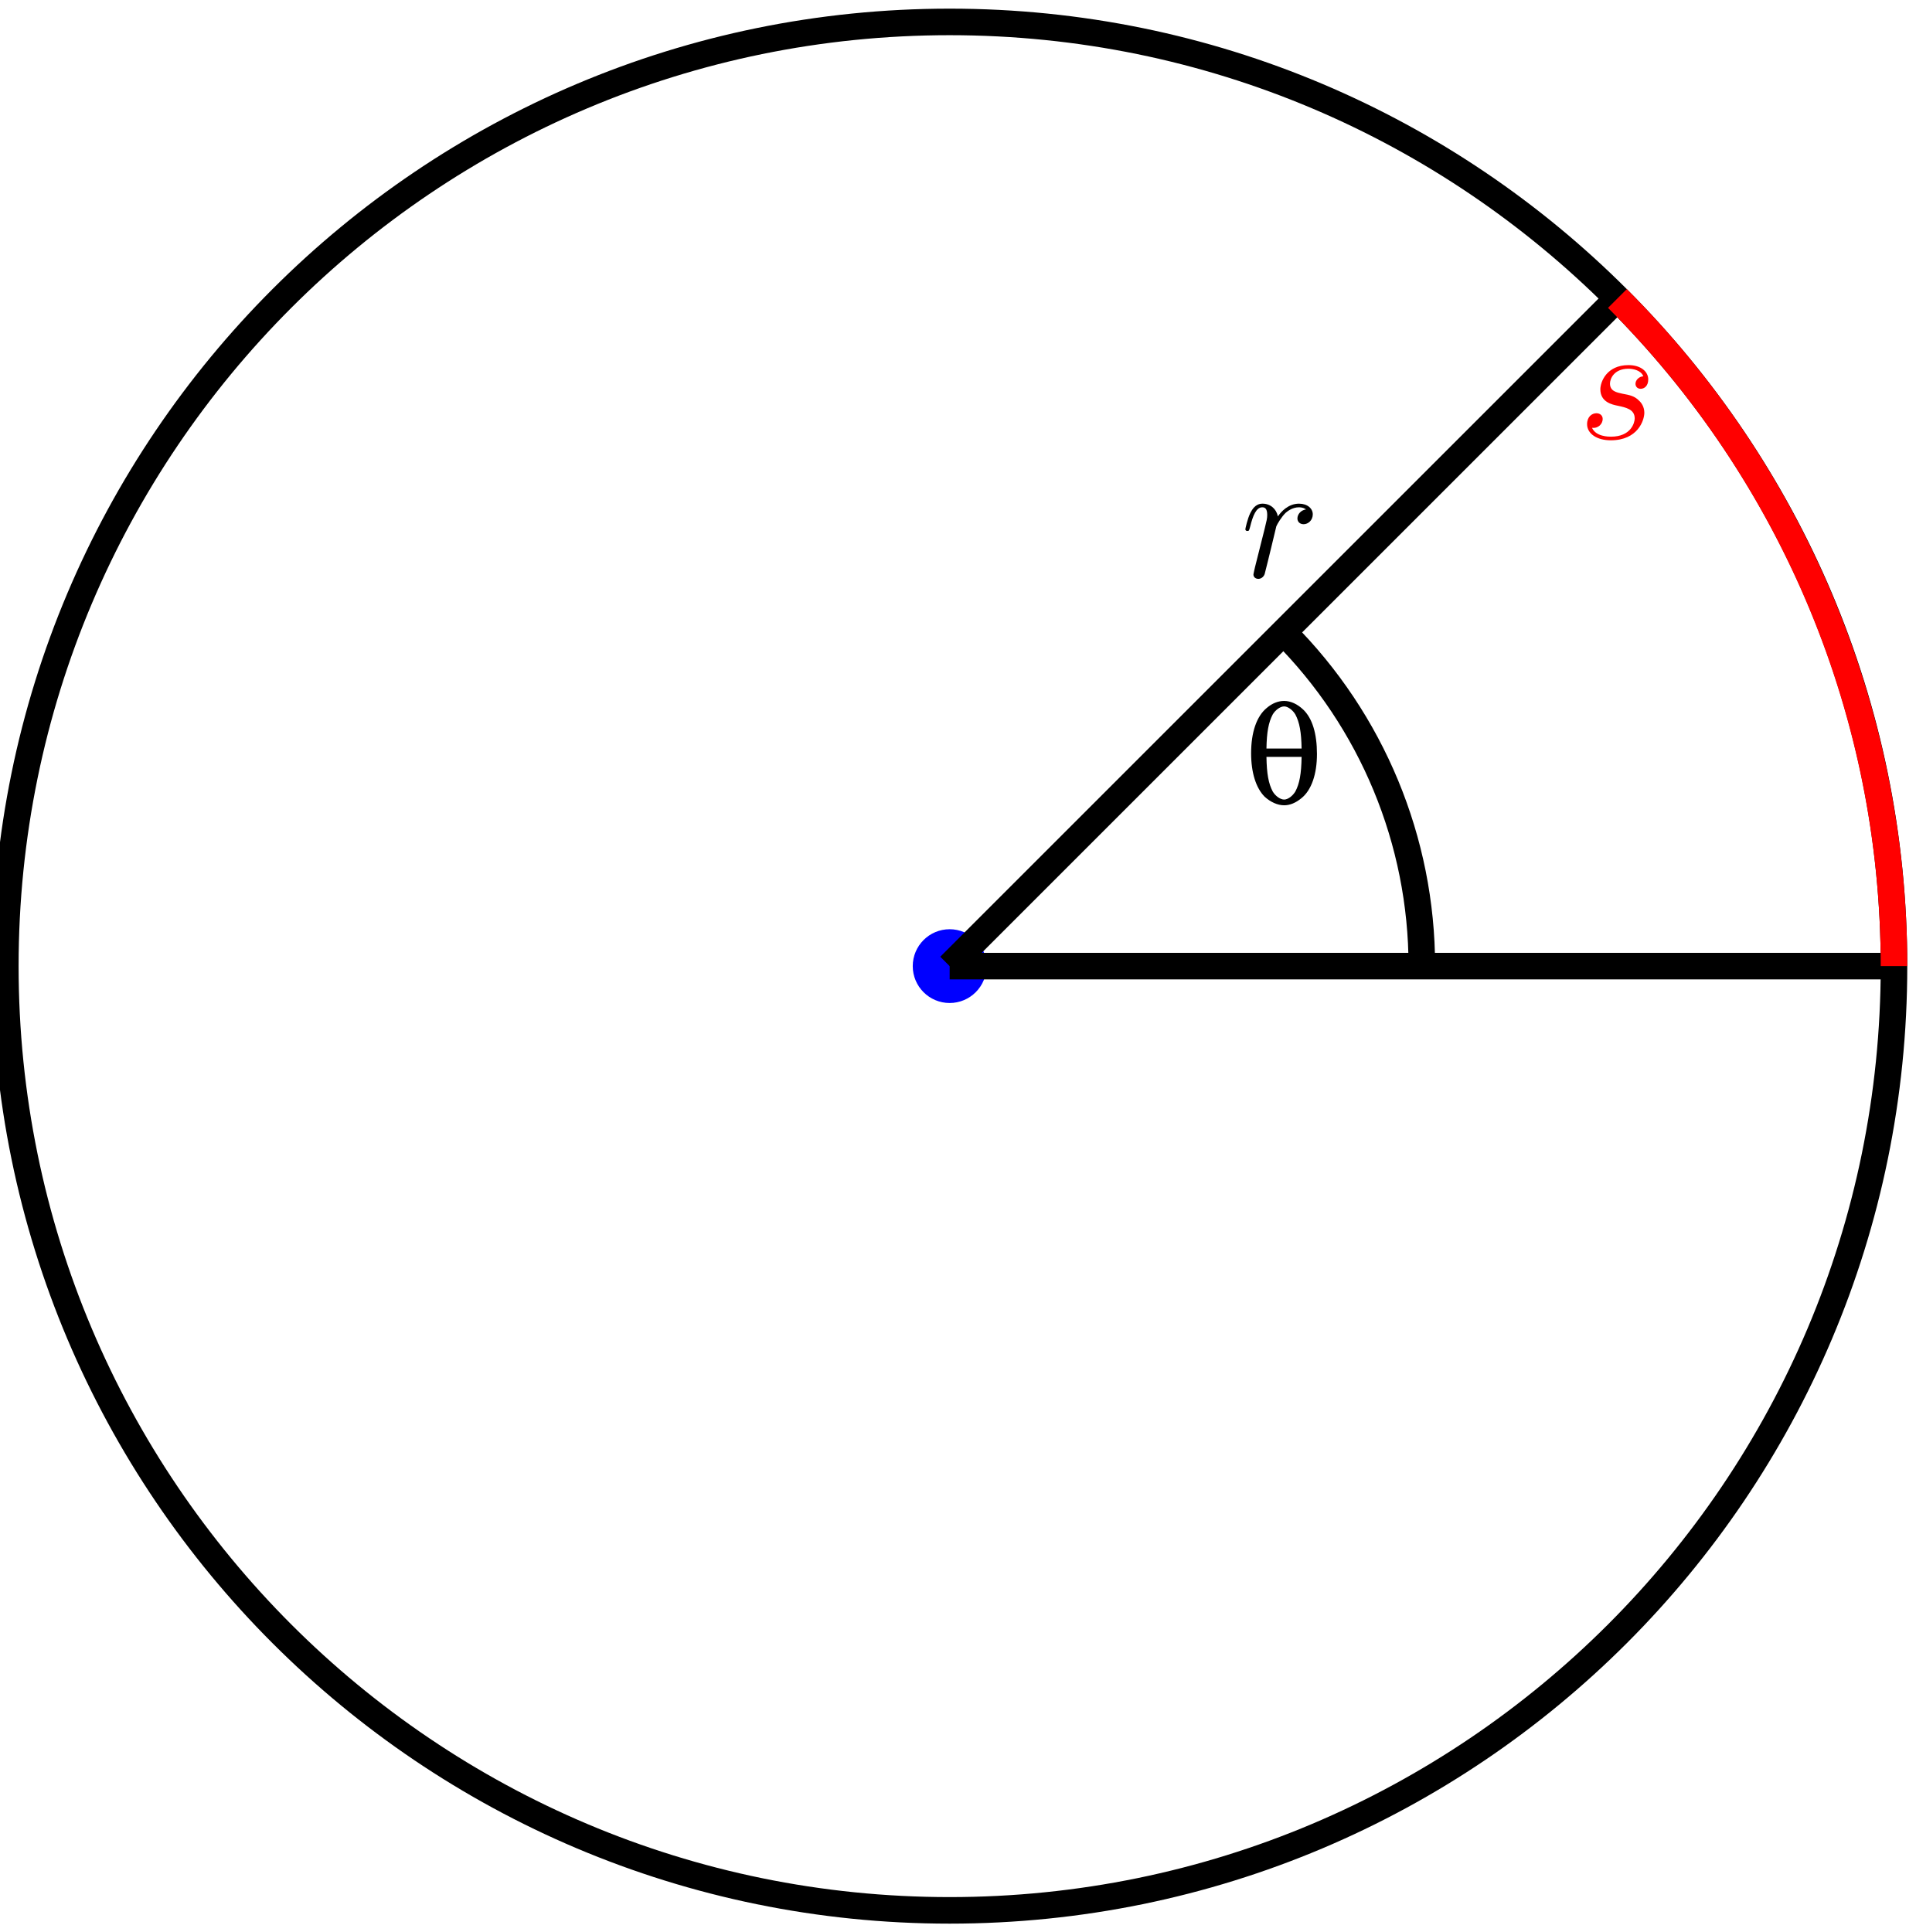
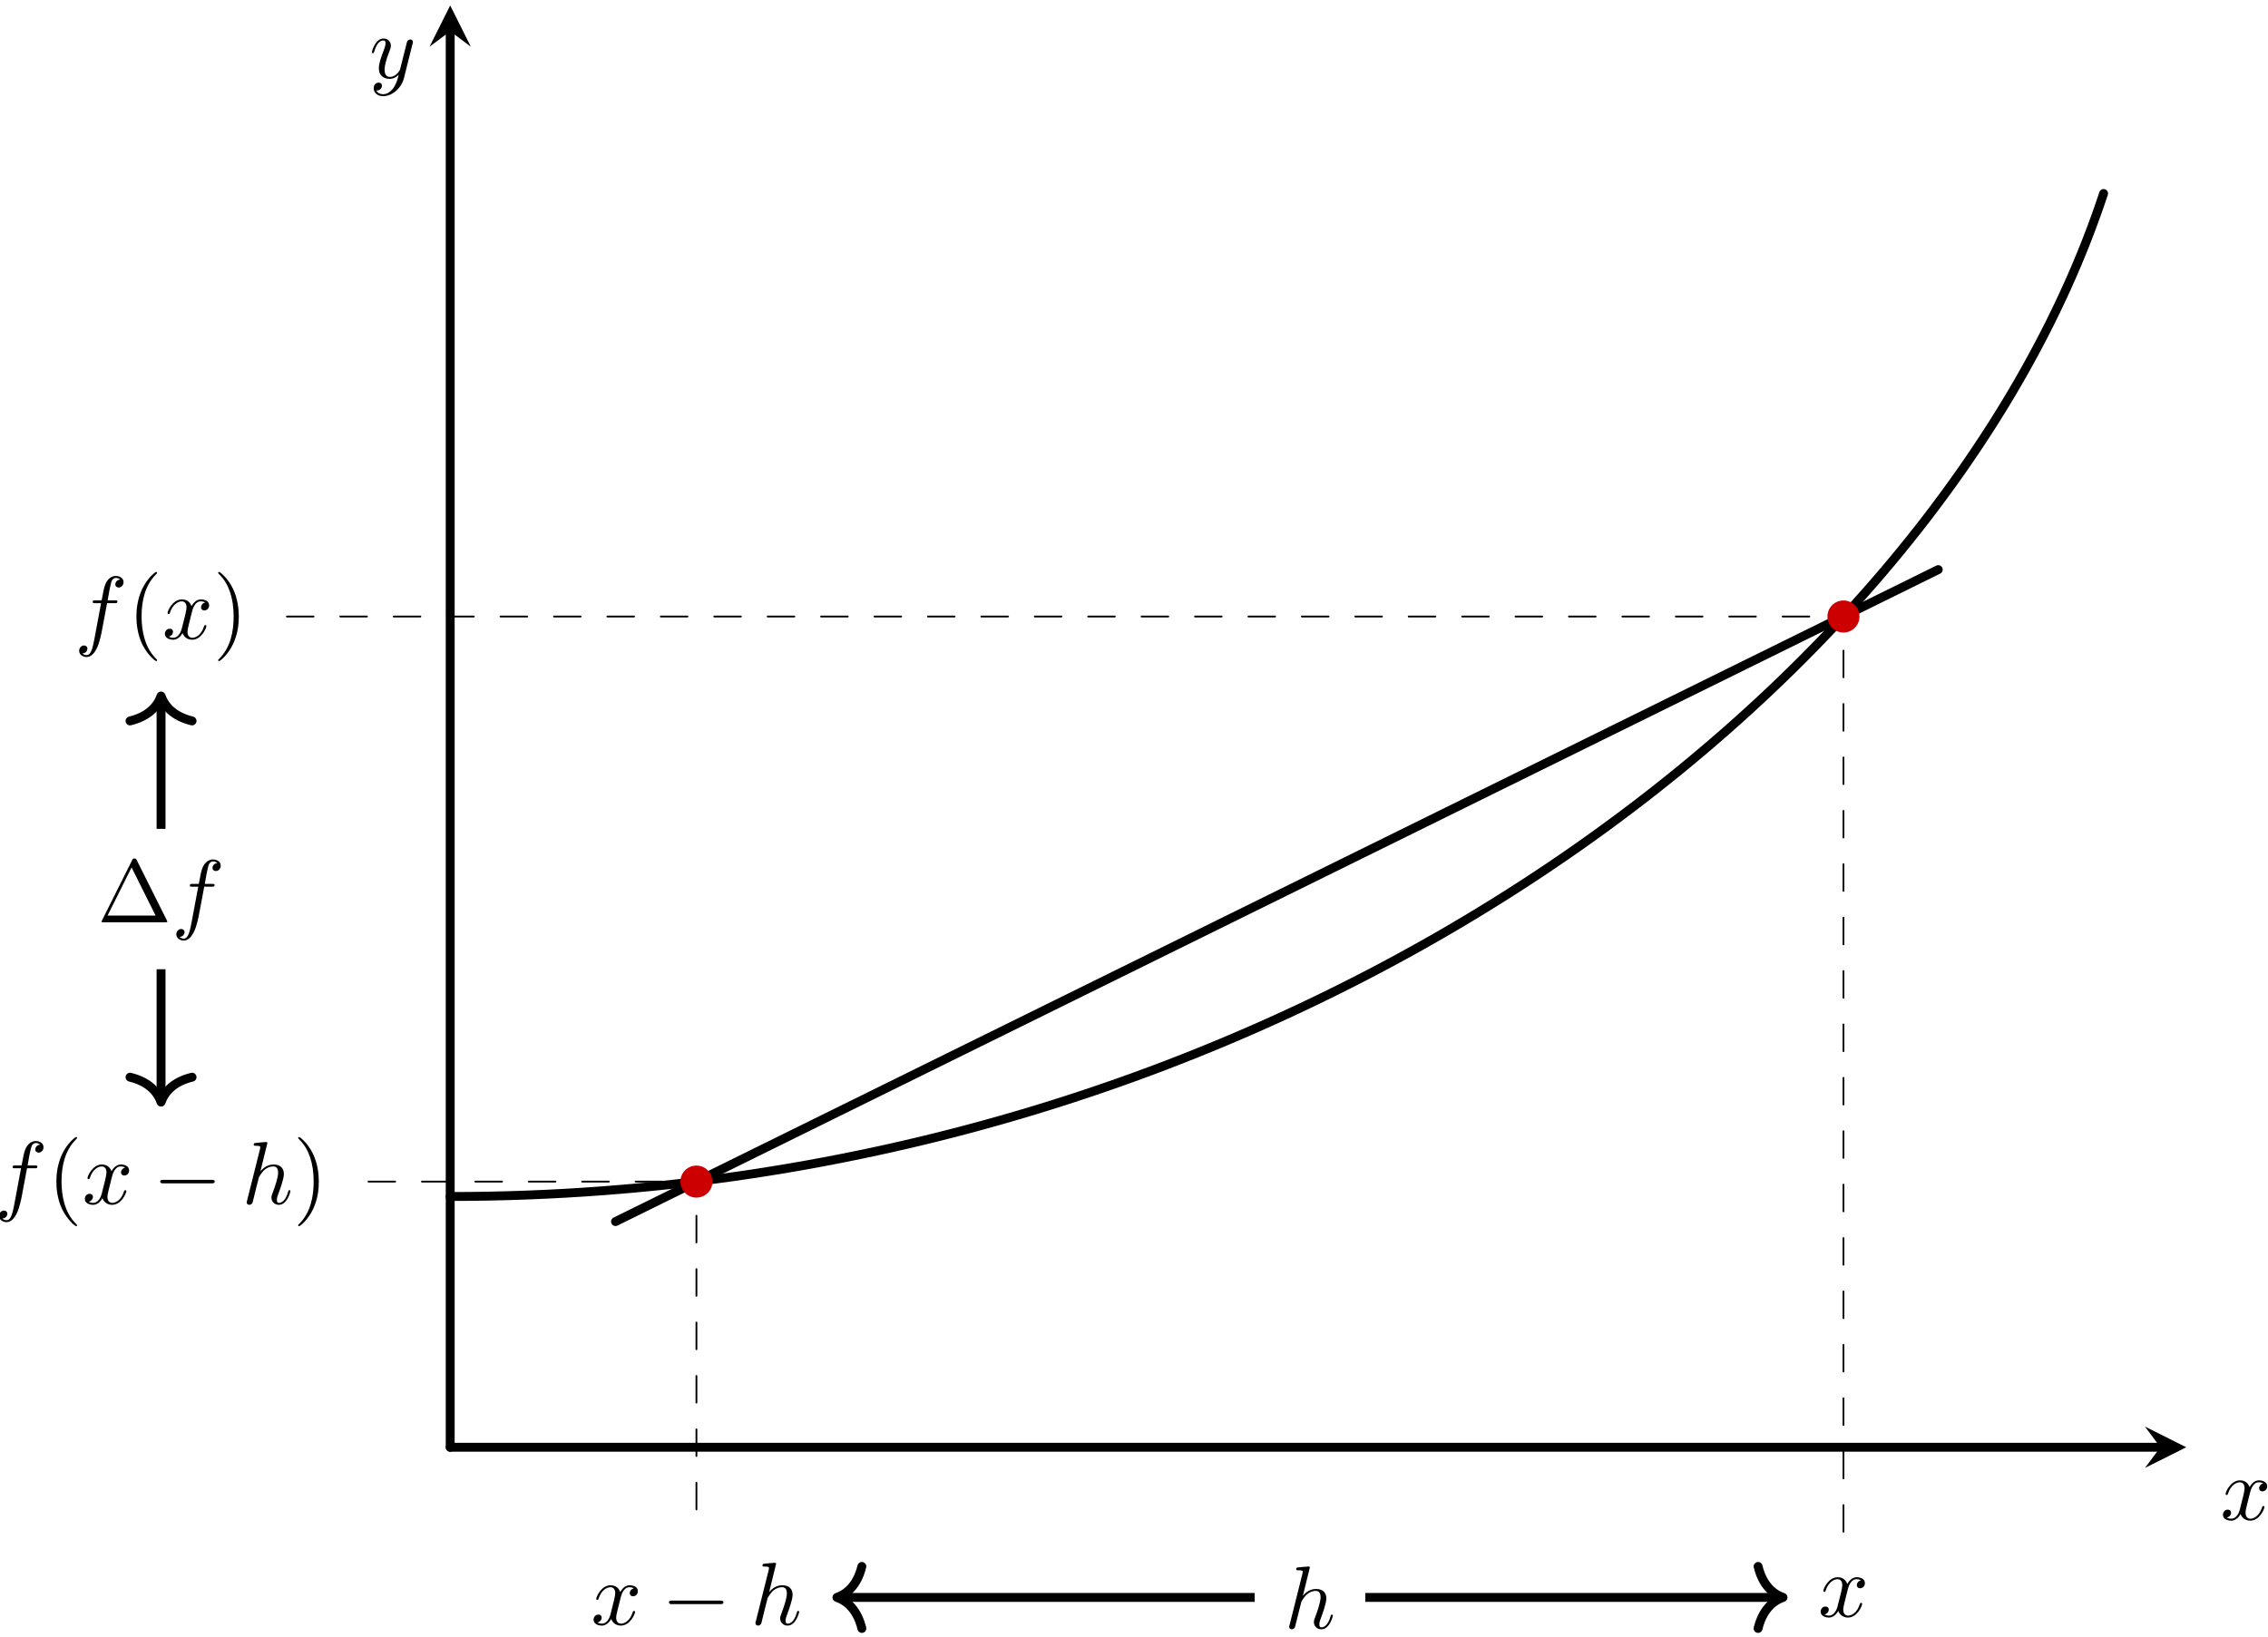
- <svg xmlns="http://www.w3.org/2000/svg" xmlns:xlink="http://www.w3.org/1999/xlink" width="115.008" height="116.002" viewBox="0 0 115.008 116.002">
+ <svg xmlns="http://www.w3.org/2000/svg" xmlns:xlink="http://www.w3.org/1999/xlink" width="253.8" height="183.196" viewBox="0 0 253.8 183.196">
  <defs>
    <g>
      <g id="glyph-0-0">
-         <path d="M 4.344 -3.766 C 4.344 -4.109 4.031 -4.406 3.516 -4.406 C 2.875 -4.406 2.438 -3.922 2.25 -3.641 C 2.156 -4.094 1.797 -4.406 1.328 -4.406 C 0.875 -4.406 0.688 -4.016 0.594 -3.844 C 0.422 -3.5 0.297 -2.906 0.297 -2.875 C 0.297 -2.766 0.406 -2.766 0.406 -2.766 C 0.516 -2.766 0.516 -2.781 0.578 -3 C 0.75 -3.703 0.953 -4.188 1.312 -4.188 C 1.469 -4.188 1.609 -4.109 1.609 -3.734 C 1.609 -3.516 1.578 -3.406 1.453 -2.891 L 0.875 -0.594 C 0.844 -0.438 0.781 -0.203 0.781 -0.156 C 0.781 0.016 0.922 0.109 1.078 0.109 C 1.203 0.109 1.375 0.031 1.453 -0.172 C 1.469 -0.203 1.797 -1.562 1.844 -1.75 L 2.156 -3.047 C 2.203 -3.172 2.484 -3.641 2.719 -3.859 C 2.797 -3.922 3.094 -4.188 3.516 -4.188 C 3.781 -4.188 3.938 -4.062 3.938 -4.062 C 3.641 -4.016 3.422 -3.781 3.422 -3.516 C 3.422 -3.359 3.531 -3.172 3.797 -3.172 C 4.062 -3.172 4.344 -3.406 4.344 -3.766 Z M 4.344 -3.766 " />
+         <path d="M 4.938 -1.422 C 4.938 -1.531 4.859 -1.531 4.828 -1.531 C 4.734 -1.531 4.719 -1.484 4.688 -1.422 C 4.359 -0.344 3.688 -0.109 3.375 -0.109 C 2.984 -0.109 2.828 -0.422 2.828 -0.766 C 2.828 -0.984 2.875 -1.203 2.984 -1.641 L 3.328 -3.016 C 3.391 -3.266 3.625 -4.188 4.312 -4.188 C 4.359 -4.188 4.609 -4.188 4.812 -4.062 C 4.531 -4 4.344 -3.766 4.344 -3.516 C 4.344 -3.359 4.453 -3.172 4.719 -3.172 C 4.938 -3.172 5.25 -3.344 5.25 -3.75 C 5.25 -4.266 4.672 -4.406 4.328 -4.406 C 3.75 -4.406 3.406 -3.875 3.281 -3.656 C 3.031 -4.312 2.5 -4.406 2.203 -4.406 C 1.172 -4.406 0.594 -3.125 0.594 -2.875 C 0.594 -2.766 0.719 -2.766 0.719 -2.766 C 0.797 -2.766 0.828 -2.797 0.844 -2.875 C 1.188 -3.938 1.844 -4.188 2.188 -4.188 C 2.375 -4.188 2.719 -4.094 2.719 -3.516 C 2.719 -3.203 2.547 -2.547 2.188 -1.141 C 2.031 -0.531 1.672 -0.109 1.234 -0.109 C 1.172 -0.109 0.953 -0.109 0.734 -0.234 C 0.984 -0.297 1.203 -0.5 1.203 -0.781 C 1.203 -1.047 0.984 -1.125 0.844 -1.125 C 0.531 -1.125 0.297 -0.875 0.297 -0.547 C 0.297 -0.094 0.781 0.109 1.219 0.109 C 1.891 0.109 2.25 -0.594 2.266 -0.641 C 2.391 -0.281 2.75 0.109 3.344 0.109 C 4.375 0.109 4.938 -1.172 4.938 -1.422 Z M 4.938 -1.422 " />
      </g>
      <g id="glyph-0-1">
-         <path d="M 3.953 -1.547 C 3.953 -1.906 3.766 -2.156 3.641 -2.266 C 3.375 -2.547 3.078 -2.609 2.641 -2.688 C 2.281 -2.766 1.891 -2.844 1.891 -3.297 C 1.891 -3.578 2.125 -4.188 3 -4.188 C 3.25 -4.188 3.75 -4.109 3.891 -3.734 C 3.625 -3.719 3.422 -3.5 3.422 -3.281 C 3.422 -3.141 3.516 -2.984 3.734 -2.984 C 3.953 -2.984 4.188 -3.156 4.188 -3.547 C 4.188 -4 3.766 -4.406 3 -4.406 C 1.688 -4.406 1.312 -3.391 1.312 -2.953 C 1.312 -2.172 2.047 -2.031 2.344 -1.969 C 2.859 -1.859 3.375 -1.75 3.375 -1.203 C 3.375 -0.953 3.156 -0.109 1.953 -0.109 C 1.812 -0.109 1.047 -0.109 0.812 -0.641 C 1.203 -0.594 1.453 -0.891 1.453 -1.172 C 1.453 -1.391 1.281 -1.516 1.078 -1.516 C 0.812 -1.516 0.516 -1.312 0.516 -0.859 C 0.516 -0.297 1.094 0.109 1.938 0.109 C 3.562 0.109 3.953 -1.094 3.953 -1.547 Z M 3.953 -1.547 " />
+         <path d="M 5.438 -1.422 C 5.438 -1.531 5.359 -1.531 5.328 -1.531 C 5.219 -1.531 5.219 -1.5 5.172 -1.344 C 5.031 -0.812 4.703 -0.109 4.156 -0.109 C 3.984 -0.109 3.922 -0.203 3.922 -0.438 C 3.922 -0.688 4 -0.922 4.094 -1.141 C 4.25 -1.578 4.703 -2.766 4.703 -3.344 C 4.703 -3.984 4.312 -4.406 3.562 -4.406 C 2.938 -4.406 2.453 -4.094 2.078 -3.641 L 2.859 -6.812 C 2.859 -6.812 2.859 -6.922 2.734 -6.922 C 2.5 -6.922 1.781 -6.844 1.516 -6.812 C 1.438 -6.812 1.328 -6.797 1.328 -6.625 C 1.328 -6.5 1.422 -6.5 1.562 -6.5 C 2.047 -6.5 2.062 -6.438 2.062 -6.328 L 2.031 -6.125 L 0.594 -0.391 C 0.547 -0.25 0.547 -0.234 0.547 -0.172 C 0.547 0.062 0.75 0.109 0.844 0.109 C 1 0.109 1.156 -0.016 1.203 -0.156 L 1.391 -0.906 L 1.609 -1.797 C 1.672 -2.031 1.734 -2.25 1.781 -2.469 C 1.797 -2.531 1.891 -2.859 1.891 -2.922 C 1.922 -3.016 2.234 -3.562 2.578 -3.844 C 2.797 -4 3.094 -4.188 3.531 -4.188 C 3.953 -4.188 4.062 -3.844 4.062 -3.484 C 4.062 -2.953 3.688 -1.859 3.453 -1.25 C 3.375 -1.031 3.312 -0.906 3.312 -0.703 C 3.312 -0.234 3.672 0.109 4.141 0.109 C 5.078 0.109 5.438 -1.344 5.438 -1.422 Z M 5.438 -1.422 " />
+       </g>
+       <g id="glyph-0-2">
+         <path d="M 5.5 -6.344 C 5.5 -6.797 5.047 -7.031 4.641 -7.031 C 4.297 -7.031 3.672 -6.844 3.375 -5.859 C 3.312 -5.656 3.281 -5.547 3.047 -4.297 L 2.359 -4.297 C 2.156 -4.297 2.047 -4.297 2.047 -4.109 C 2.047 -3.984 2.141 -3.984 2.328 -3.984 L 2.984 -3.984 L 2.25 -0.047 C 2.062 0.922 1.891 1.828 1.375 1.828 C 1.328 1.828 1.094 1.828 0.891 1.641 C 1.359 1.609 1.453 1.25 1.453 1.109 C 1.453 0.875 1.266 0.75 1.078 0.75 C 0.812 0.75 0.531 0.984 0.531 1.359 C 0.531 1.797 0.969 2.047 1.375 2.047 C 1.922 2.047 2.328 1.453 2.5 1.078 C 2.828 0.453 3.047 -0.75 3.062 -0.828 L 3.656 -3.984 L 4.516 -3.984 C 4.719 -3.984 4.812 -3.984 4.812 -4.188 C 4.812 -4.297 4.719 -4.297 4.547 -4.297 L 3.719 -4.297 C 3.828 -4.875 3.812 -4.859 3.922 -5.438 C 3.969 -5.641 4.109 -6.344 4.172 -6.469 C 4.25 -6.656 4.422 -6.812 4.641 -6.812 C 4.672 -6.812 4.938 -6.812 5.125 -6.625 C 4.688 -6.594 4.578 -6.234 4.578 -6.094 C 4.578 -5.859 4.766 -5.734 4.953 -5.734 C 5.219 -5.734 5.5 -5.969 5.5 -6.344 Z M 5.5 -6.344 " />
+       </g>
+       <g id="glyph-0-3">
+         <path d="M 4.844 -3.797 C 4.891 -3.938 4.891 -3.953 4.891 -4.031 C 4.891 -4.203 4.75 -4.297 4.594 -4.297 C 4.5 -4.297 4.344 -4.234 4.25 -4.094 C 4.234 -4.031 4.141 -3.734 4.109 -3.547 L 3.906 -2.75 L 3.453 -0.953 C 3.422 -0.812 2.984 -0.109 2.328 -0.109 C 1.828 -0.109 1.719 -0.547 1.719 -0.922 C 1.719 -1.375 1.891 -2 2.219 -2.875 C 2.375 -3.281 2.422 -3.391 2.422 -3.594 C 2.422 -4.031 2.109 -4.406 1.609 -4.406 C 0.656 -4.406 0.297 -2.953 0.297 -2.875 C 0.297 -2.766 0.406 -2.766 0.406 -2.766 C 0.516 -2.766 0.516 -2.797 0.562 -2.953 C 0.844 -3.891 1.234 -4.188 1.578 -4.188 C 1.656 -4.188 1.828 -4.188 1.828 -3.875 C 1.828 -3.625 1.719 -3.359 1.656 -3.172 C 1.25 -2.109 1.078 -1.547 1.078 -1.078 C 1.078 -0.188 1.703 0.109 2.297 0.109 C 2.688 0.109 3.016 -0.062 3.297 -0.344 C 3.172 0.172 3.047 0.672 2.656 1.203 C 2.391 1.531 2.016 1.828 1.562 1.828 C 1.422 1.828 0.969 1.797 0.797 1.406 C 0.953 1.406 1.094 1.406 1.219 1.281 C 1.328 1.203 1.422 1.062 1.422 0.875 C 1.422 0.562 1.156 0.531 1.062 0.531 C 0.828 0.531 0.5 0.688 0.5 1.172 C 0.5 1.672 0.938 2.047 1.562 2.047 C 2.578 2.047 3.609 1.141 3.891 0.016 Z M 4.844 -3.797 " />
      </g>
      <g id="glyph-1-0">
-         <path d="M 2.375 -6.156 C 2.016 -6.156 1.656 -6.016 1.328 -5.734 C 0.719 -5.234 0.391 -4.266 0.391 -3.016 C 0.391 -1.844 0.688 -0.922 1.203 -0.406 C 1.562 -0.078 1.984 0.109 2.375 0.109 C 2.719 0.109 3.062 -0.031 3.406 -0.312 C 4.016 -0.797 4.344 -1.766 4.344 -2.969 C 4.344 -4.203 4.062 -5.109 3.531 -5.625 C 3.172 -5.969 2.766 -6.156 2.375 -6.156 Z M 3.422 -2.797 C 3.406 -1.781 3.297 -1.188 3.047 -0.719 C 2.875 -0.438 2.594 -0.234 2.375 -0.234 C 2.141 -0.234 1.844 -0.453 1.688 -0.719 C 1.438 -1.188 1.328 -1.781 1.312 -2.797 Z M 1.312 -3.297 C 1.328 -4.281 1.438 -4.875 1.688 -5.344 C 1.844 -5.609 2.141 -5.828 2.375 -5.828 C 2.594 -5.828 2.891 -5.609 3.047 -5.344 C 3.297 -4.875 3.406 -4.281 3.422 -3.297 Z M 1.312 -3.297 " />
+         <path d="M 6.922 -2.5 C 6.922 -2.688 6.734 -2.688 6.594 -2.688 L 1.156 -2.688 C 1.016 -2.688 0.828 -2.688 0.828 -2.5 C 0.828 -2.297 1.016 -2.297 1.156 -2.297 L 6.594 -2.297 C 6.734 -2.297 6.922 -2.297 6.922 -2.5 Z M 6.922 -2.5 " />
+       </g>
+       <g id="glyph-2-0">
+         <path d="M 3.297 2.391 C 3.297 2.359 3.297 2.344 3.125 2.172 C 1.891 0.922 1.562 -0.969 1.562 -2.5 C 1.562 -4.234 1.938 -5.969 3.172 -7.203 C 3.297 -7.328 3.297 -7.344 3.297 -7.375 C 3.297 -7.453 3.266 -7.484 3.203 -7.484 C 3.094 -7.484 2.203 -6.797 1.609 -5.531 C 1.109 -4.438 0.984 -3.328 0.984 -2.5 C 0.984 -1.719 1.094 -0.516 1.641 0.625 C 2.25 1.844 3.094 2.5 3.203 2.5 C 3.266 2.5 3.297 2.469 3.297 2.391 Z M 3.297 2.391 " />
+       </g>
+       <g id="glyph-2-1">
+         <path d="M 2.875 -2.5 C 2.875 -3.266 2.766 -4.469 2.219 -5.609 C 1.625 -6.828 0.766 -7.484 0.672 -7.484 C 0.609 -7.484 0.562 -7.438 0.562 -7.375 C 0.562 -7.344 0.562 -7.328 0.75 -7.141 C 1.734 -6.156 2.297 -4.578 2.297 -2.5 C 2.297 -0.781 1.938 0.969 0.703 2.219 C 0.562 2.344 0.562 2.359 0.562 2.391 C 0.562 2.453 0.609 2.5 0.672 2.5 C 0.766 2.5 1.672 1.812 2.25 0.547 C 2.766 -0.547 2.875 -1.656 2.875 -2.5 Z M 2.875 -2.5 " />
+       </g>
+       <g id="glyph-2-2">
+         <path d="M 7.828 -0.078 C 7.828 -0.078 7.828 -0.109 7.781 -0.203 L 4.406 -6.953 C 4.344 -7.094 4.312 -7.141 4.141 -7.141 C 3.984 -7.141 3.953 -7.094 3.891 -6.953 L 0.516 -0.203 C 0.469 -0.109 0.469 -0.078 0.469 -0.078 C 0.469 0 0.531 0 0.688 0 L 7.609 0 C 7.766 0 7.828 0 7.828 -0.078 Z M 6.516 -0.75 L 1.141 -0.75 L 3.828 -6.141 Z M 6.516 -0.75 " />
      </g>
    </g>
    <clipPath id="clip-0">
-       <path clip-rule="nonzero" d="M 0 0 L 114.512 0 L 114.512 115.504 L 0 115.504 Z M 0 0 " />
+       <path clip-rule="nonzero" d="M 93 174 L 97 174 L 97 182.793 L 93 182.793 Z M 93 174 " />
    </clipPath>
    <clipPath id="clip-1">
-       <path clip-rule="nonzero" d="M 34 0 L 114.512 0 L 114.512 81 L 34 81 Z M 34 0 " />
+       <path clip-rule="nonzero" d="M 196 174 L 201 174 L 201 182.793 L 196 182.793 Z M 196 174 " />
    </clipPath>
    <clipPath id="clip-2">
-       <path clip-rule="nonzero" d="M 56 57 L 114.512 57 L 114.512 59 L 56 59 Z M 56 57 " />
+       <path clip-rule="nonzero" d="M 140 172 L 153 172 L 153 182.793 L 140 182.793 Z M 140 172 " />
    </clipPath>
    <clipPath id="clip-3">
-       <path clip-rule="nonzero" d="M 74 0 L 114.512 0 L 114.512 81 L 74 81 Z M 74 0 " />
+       <path clip-rule="nonzero" d="M 144 175 L 150 175 L 150 182.793 L 144 182.793 Z M 144 175 " />
+     </clipPath>
+     <clipPath id="clip-4">
+       <path clip-rule="nonzero" d="M 248 165 L 253.699 165 L 253.699 171 L 248 171 Z M 248 165 " />
    </clipPath>
  </defs>
-   <path fill-rule="nonzero" fill="rgb(0%, 0%, 100%)" fill-opacity="1" stroke-width="1.594" stroke-linecap="butt" stroke-linejoin="miter" stroke="rgb(0%, 0%, 100%)" stroke-opacity="1" stroke-miterlimit="10" d="M 1.418 0.001 C 1.418 0.782 0.781 1.419 -0 1.419 C -0.782 1.419 -1.418 0.782 -1.418 0.001 C -1.418 -0.784 -0.782 -1.417 -0 -1.417 C 0.781 -1.417 1.418 -0.784 1.418 0.001 Z M 1.418 0.001 " transform="matrix(1, 0, 0, -1, 57.012, 58.009)" />
+   <path fill="none" stroke-width="0.996" stroke-linecap="round" stroke-linejoin="round" stroke="rgb(0%, 0%, 0%)" stroke-opacity="1" stroke-miterlimit="10" d="M 0.001 0 L 191.384 0 " transform="matrix(1, 0, 0, -1, 50.378, 162.004)" />
+   <path fill-rule="nonzero" fill="rgb(0%, 0%, 0%)" fill-opacity="1" d="M 244.652 162.004 L 240.031 159.691 L 241.762 162.004 L 240.031 164.316 " />
+   <path fill="none" stroke-width="0.996" stroke-linecap="round" stroke-linejoin="round" stroke="rgb(0%, 0%, 0%)" stroke-opacity="1" stroke-miterlimit="10" d="M 0.001 0 L 0.001 158.508 " transform="matrix(1, 0, 0, -1, 50.378, 162.004)" />
+   <path fill-rule="nonzero" fill="rgb(0%, 0%, 0%)" fill-opacity="1" d="M 50.379 0.609 L 48.066 5.23 L 50.379 3.496 L 52.688 5.23 " />
+   <path fill="none" stroke-width="0.996" stroke-linecap="round" stroke-linejoin="round" stroke="rgb(0%, 0%, 0%)" stroke-opacity="1" stroke-miterlimit="10" d="M 0.001 28.07 C 92.513 28.07 166.52 84.207 185.024 140.344 " transform="matrix(1, 0, 0, -1, 50.378, 162.004)" />
+   <path fill="none" stroke-width="0.996" stroke-linecap="round" stroke-linejoin="round" stroke="rgb(0%, 0%, 0%)" stroke-opacity="1" stroke-miterlimit="10" d="M 18.501 25.262 C 18.501 25.262 166.52 98.242 166.52 98.242 " transform="matrix(1, 0, 0, -1, 50.378, 162.004)" />
+   <path fill-rule="nonzero" fill="rgb(79.999%, 0%, 0%)" fill-opacity="1" d="M 79.727 132.266 C 79.727 131.277 78.922 130.473 77.934 130.473 C 76.941 130.473 76.141 131.277 76.141 132.266 C 76.141 133.258 76.941 134.059 77.934 134.059 C 78.922 134.059 79.727 133.258 79.727 132.266 Z M 208.086 69.012 C 208.086 68.02 207.281 67.215 206.293 67.215 C 205.301 67.215 204.5 68.02 204.5 69.012 C 204.5 70 205.301 70.805 206.293 70.805 C 207.281 70.805 208.086 70 208.086 69.012 Z M 208.086 69.012 " />
+   <g fill="rgb(0%, 0%, 0%)" fill-opacity="1">
+     <use xlink:href="#glyph-0-0" x="66.127" y="181.858" />
+   </g>
+   <g fill="rgb(0%, 0%, 0%)" fill-opacity="1">
+     <use xlink:href="#glyph-1-0" x="74.032" y="181.858" />
+   </g>
+   <g fill="rgb(0%, 0%, 0%)" fill-opacity="1">
+     <use xlink:href="#glyph-0-1" x="83.993" y="181.858" />
+   </g>
+   <g fill="rgb(0%, 0%, 0%)" fill-opacity="1">
+     <use xlink:href="#glyph-0-0" x="203.443" y="180.959" />
+   </g>
+   <path fill="none" stroke-width="0.199" stroke-linecap="round" stroke-linejoin="round" stroke="rgb(0%, 0%, 0%)" stroke-opacity="1" stroke-dasharray="2.989 2.989" stroke-miterlimit="10" d="M 27.556 25.918 L 27.556 -9.516 " transform="matrix(1, 0, 0, -1, 50.378, 162.004)" />
+   <path fill="none" stroke-width="0.199" stroke-linecap="round" stroke-linejoin="round" stroke="rgb(0%, 0%, 0%)" stroke-opacity="1" stroke-dasharray="2.989 2.989" stroke-miterlimit="10" d="M 155.915 89.176 L 155.915 -11.246 " transform="matrix(1, 0, 0, -1, 50.378, 162.004)" />
+   <g fill="rgb(0%, 0%, 0%)" fill-opacity="1">
+     <use xlink:href="#glyph-0-2" x="-0.631" y="134.758" />
+   </g>
+   <g fill="rgb(0%, 0%, 0%)" fill-opacity="1">
+     <use xlink:href="#glyph-2-0" x="5.323" y="134.758" />
+   </g>
+   <g fill="rgb(0%, 0%, 0%)" fill-opacity="1">
+     <use xlink:href="#glyph-0-0" x="9.197" y="134.758" />
+   </g>
+   <g fill="rgb(0%, 0%, 0%)" fill-opacity="1">
+     <use xlink:href="#glyph-1-0" x="17.102" y="134.758" />
+   </g>
+   <g fill="rgb(0%, 0%, 0%)" fill-opacity="1">
+     <use xlink:href="#glyph-0-1" x="27.063" y="134.758" />
+   </g>
+   <g fill="rgb(0%, 0%, 0%)" fill-opacity="1">
+     <use xlink:href="#glyph-2-1" x="32.803" y="134.758" />
+   </g>
+   <g fill="rgb(0%, 0%, 0%)" fill-opacity="1">
+     <use xlink:href="#glyph-0-2" x="8.327" y="71.502" />
+   </g>
+   <g fill="rgb(0%, 0%, 0%)" fill-opacity="1">
+     <use xlink:href="#glyph-2-0" x="14.281" y="71.502" />
+   </g>
+   <g fill="rgb(0%, 0%, 0%)" fill-opacity="1">
+     <use xlink:href="#glyph-0-0" x="18.155" y="71.502" />
+   </g>
+   <g fill="rgb(0%, 0%, 0%)" fill-opacity="1">
+     <use xlink:href="#glyph-2-1" x="23.849" y="71.502" />
+   </g>
+   <path fill="none" stroke-width="0.199" stroke-linecap="round" stroke-linejoin="round" stroke="rgb(0%, 0%, 0%)" stroke-opacity="1" stroke-dasharray="2.989 2.989" stroke-miterlimit="10" d="M 23.735 29.738 L -10.28 29.738 " transform="matrix(1, 0, 0, -1, 50.378, 162.004)" />
+   <path fill="none" stroke-width="0.199" stroke-linecap="round" stroke-linejoin="round" stroke="rgb(0%, 0%, 0%)" stroke-opacity="1" stroke-dasharray="2.989 2.989" stroke-miterlimit="10" d="M 152.095 92.992 L -19.237 92.992 " transform="matrix(1, 0, 0, -1, 50.378, 162.004)" />
+   <path fill="none" stroke-width="0.996" stroke-linecap="round" stroke-linejoin="round" stroke="rgb(0%, 0%, 0%)" stroke-opacity="1" stroke-miterlimit="10" d="M 43.778 -16.808 L 148.649 -16.808 " transform="matrix(1, 0, 0, -1, 50.378, 162.004)" />
  <g clip-path="url(#clip-0)">
-     <path fill="none" stroke-width="1.594" stroke-linecap="butt" stroke-linejoin="miter" stroke="rgb(0%, 0%, 0%)" stroke-opacity="1" stroke-miterlimit="10" d="M 56.695 0.001 C 56.695 31.31 31.312 56.693 -0 56.693 C -31.313 56.693 -56.692 31.31 -56.692 0.001 C -56.692 -31.311 -31.313 -56.694 -0 -56.694 C 31.312 -56.694 56.695 -31.311 56.695 0.001 Z M 56.695 0.001 " transform="matrix(1, 0, 0, -1, 57.012, 58.009)" />
+     <path fill="none" stroke-width="0.996" stroke-linecap="round" stroke-linejoin="round" stroke="rgb(0%, 0%, 0%)" stroke-opacity="1" stroke-miterlimit="10" d="M -2.789 3.471 C -2.281 1.389 -1.144 0.405 0 -0.001 C -1.144 -0.404 -2.281 -1.388 -2.789 -3.47 " transform="matrix(-1, 0, 0, 1, 93.6566, 178.8137)" />
  </g>
  <g clip-path="url(#clip-1)">
-     <path fill="none" stroke-width="1.594" stroke-linecap="butt" stroke-linejoin="miter" stroke="rgb(0%, 0%, 0%)" stroke-opacity="1" stroke-miterlimit="10" d="M -0 0.001 L 40.082 40.083 " transform="matrix(1, 0, 0, -1, 57.012, 58.009)" />
+     <path fill="none" stroke-width="0.996" stroke-linecap="round" stroke-linejoin="round" stroke="rgb(0%, 0%, 0%)" stroke-opacity="1" stroke-miterlimit="10" d="M -2.789 3.47 C -2.281 1.388 -1.144 0.404 0 0.001 C -1.144 -0.405 -2.281 -1.389 -2.789 -3.471 " transform="matrix(1, 0, 0, -1, 199.5269, 178.8137)" />
+   </g>
+   <g clip-path="url(#clip-2)">
+     <path fill-rule="nonzero" fill="rgb(100%, 100%, 100%)" fill-opacity="1" d="M 140.402 185.594 L 152.781 185.594 L 152.781 172.035 L 140.402 172.035 Z M 140.402 185.594 " />
+   </g>
+   <g clip-path="url(#clip-3)">
+     <g fill="rgb(0%, 0%, 0%)" fill-opacity="1">
+       <use xlink:href="#glyph-0-1" x="143.72" y="182.273" />
+     </g>
+   </g>
+   <path fill="none" stroke-width="0.996" stroke-linecap="round" stroke-linejoin="round" stroke="rgb(0%, 0%, 0%)" stroke-opacity="1" stroke-miterlimit="10" d="M -32.355 39.137 L -32.355 83.598 " transform="matrix(1, 0, 0, -1, 50.378, 162.004)" />
+   <path fill="none" stroke-width="0.996" stroke-linecap="round" stroke-linejoin="round" stroke="rgb(0%, 0%, 0%)" stroke-opacity="1" stroke-miterlimit="10" d="M -2.789 3.469 C -2.281 1.387 -1.145 0.407 0 0 C -1.145 -0.406 -2.281 -1.39 -2.789 -3.472 " transform="matrix(0, 1, 1, 0, 18.02302, 123.3672)" />
+   <path fill="none" stroke-width="0.996" stroke-linecap="round" stroke-linejoin="round" stroke="rgb(0%, 0%, 0%)" stroke-opacity="1" stroke-miterlimit="10" d="M -2.79 3.472 C -2.282 1.39 -1.145 0.406 -0.001 -0 C -1.145 -0.407 -2.282 -1.387 -2.79 -3.469 " transform="matrix(0, -1, -1, 0, 18.02302, 77.90961)" />
+   <path fill-rule="nonzero" fill="rgb(100%, 100%, 100%)" fill-opacity="1" d="M 7.578 108.496 L 28.469 108.496 L 28.469 92.781 L 7.578 92.781 Z M 7.578 108.496 " />
+   <g fill="rgb(0%, 0%, 0%)" fill-opacity="1">
+     <use xlink:href="#glyph-2-2" x="10.897" y="103.238" />
  </g>
  <g fill="rgb(0%, 0%, 0%)" fill-opacity="1">
-     <use xlink:href="#glyph-0-0" x="74.469" y="34.647" />
+     <use xlink:href="#glyph-0-2" x="19.199" y="103.238" />
  </g>
-   <g clip-path="url(#clip-2)">
-     <path fill="none" stroke-width="1.594" stroke-linecap="butt" stroke-linejoin="miter" stroke="rgb(0%, 0%, 0%)" stroke-opacity="1" stroke-miterlimit="10" d="M -0 0.001 L 56.695 0.001 " transform="matrix(1, 0, 0, -1, 57.012, 58.009)" />
+   <g clip-path="url(#clip-4)">
+     <g fill="rgb(0%, 0%, 0%)" fill-opacity="1">
+       <use xlink:href="#glyph-0-0" x="248.461" y="170.112" />
+     </g>
  </g>
-   <path fill="none" stroke-width="1.594" stroke-linecap="butt" stroke-linejoin="miter" stroke="rgb(0%, 0%, 0%)" stroke-opacity="1" stroke-miterlimit="10" d="M 28.347 0.001 C 28.347 7.517 25.359 14.728 20.043 20.044 " transform="matrix(1, 0, 0, -1, 57.012, 58.009)" />
  <g fill="rgb(0%, 0%, 0%)" fill-opacity="1">
-     <use xlink:href="#glyph-1-0" x="74.72" y="48.242" />
-   </g>
-   <g clip-path="url(#clip-3)">
-     <path fill="none" stroke-width="1.594" stroke-linecap="butt" stroke-linejoin="miter" stroke="rgb(100%, 0%, 0%)" stroke-opacity="1" stroke-miterlimit="10" d="M 56.695 0.001 C 56.695 15.032 50.718 29.458 40.09 40.087 " transform="matrix(1, 0, 0, -1, 57.012, 58.009)" />
-   </g>
-   <g fill="rgb(100%, 0%, 0%)" fill-opacity="1">
-     <use xlink:href="#glyph-0-1" x="94.765" y="26.328" />
+     <use xlink:href="#glyph-0-3" x="41.317" y="8.718" />
  </g>
</svg>
